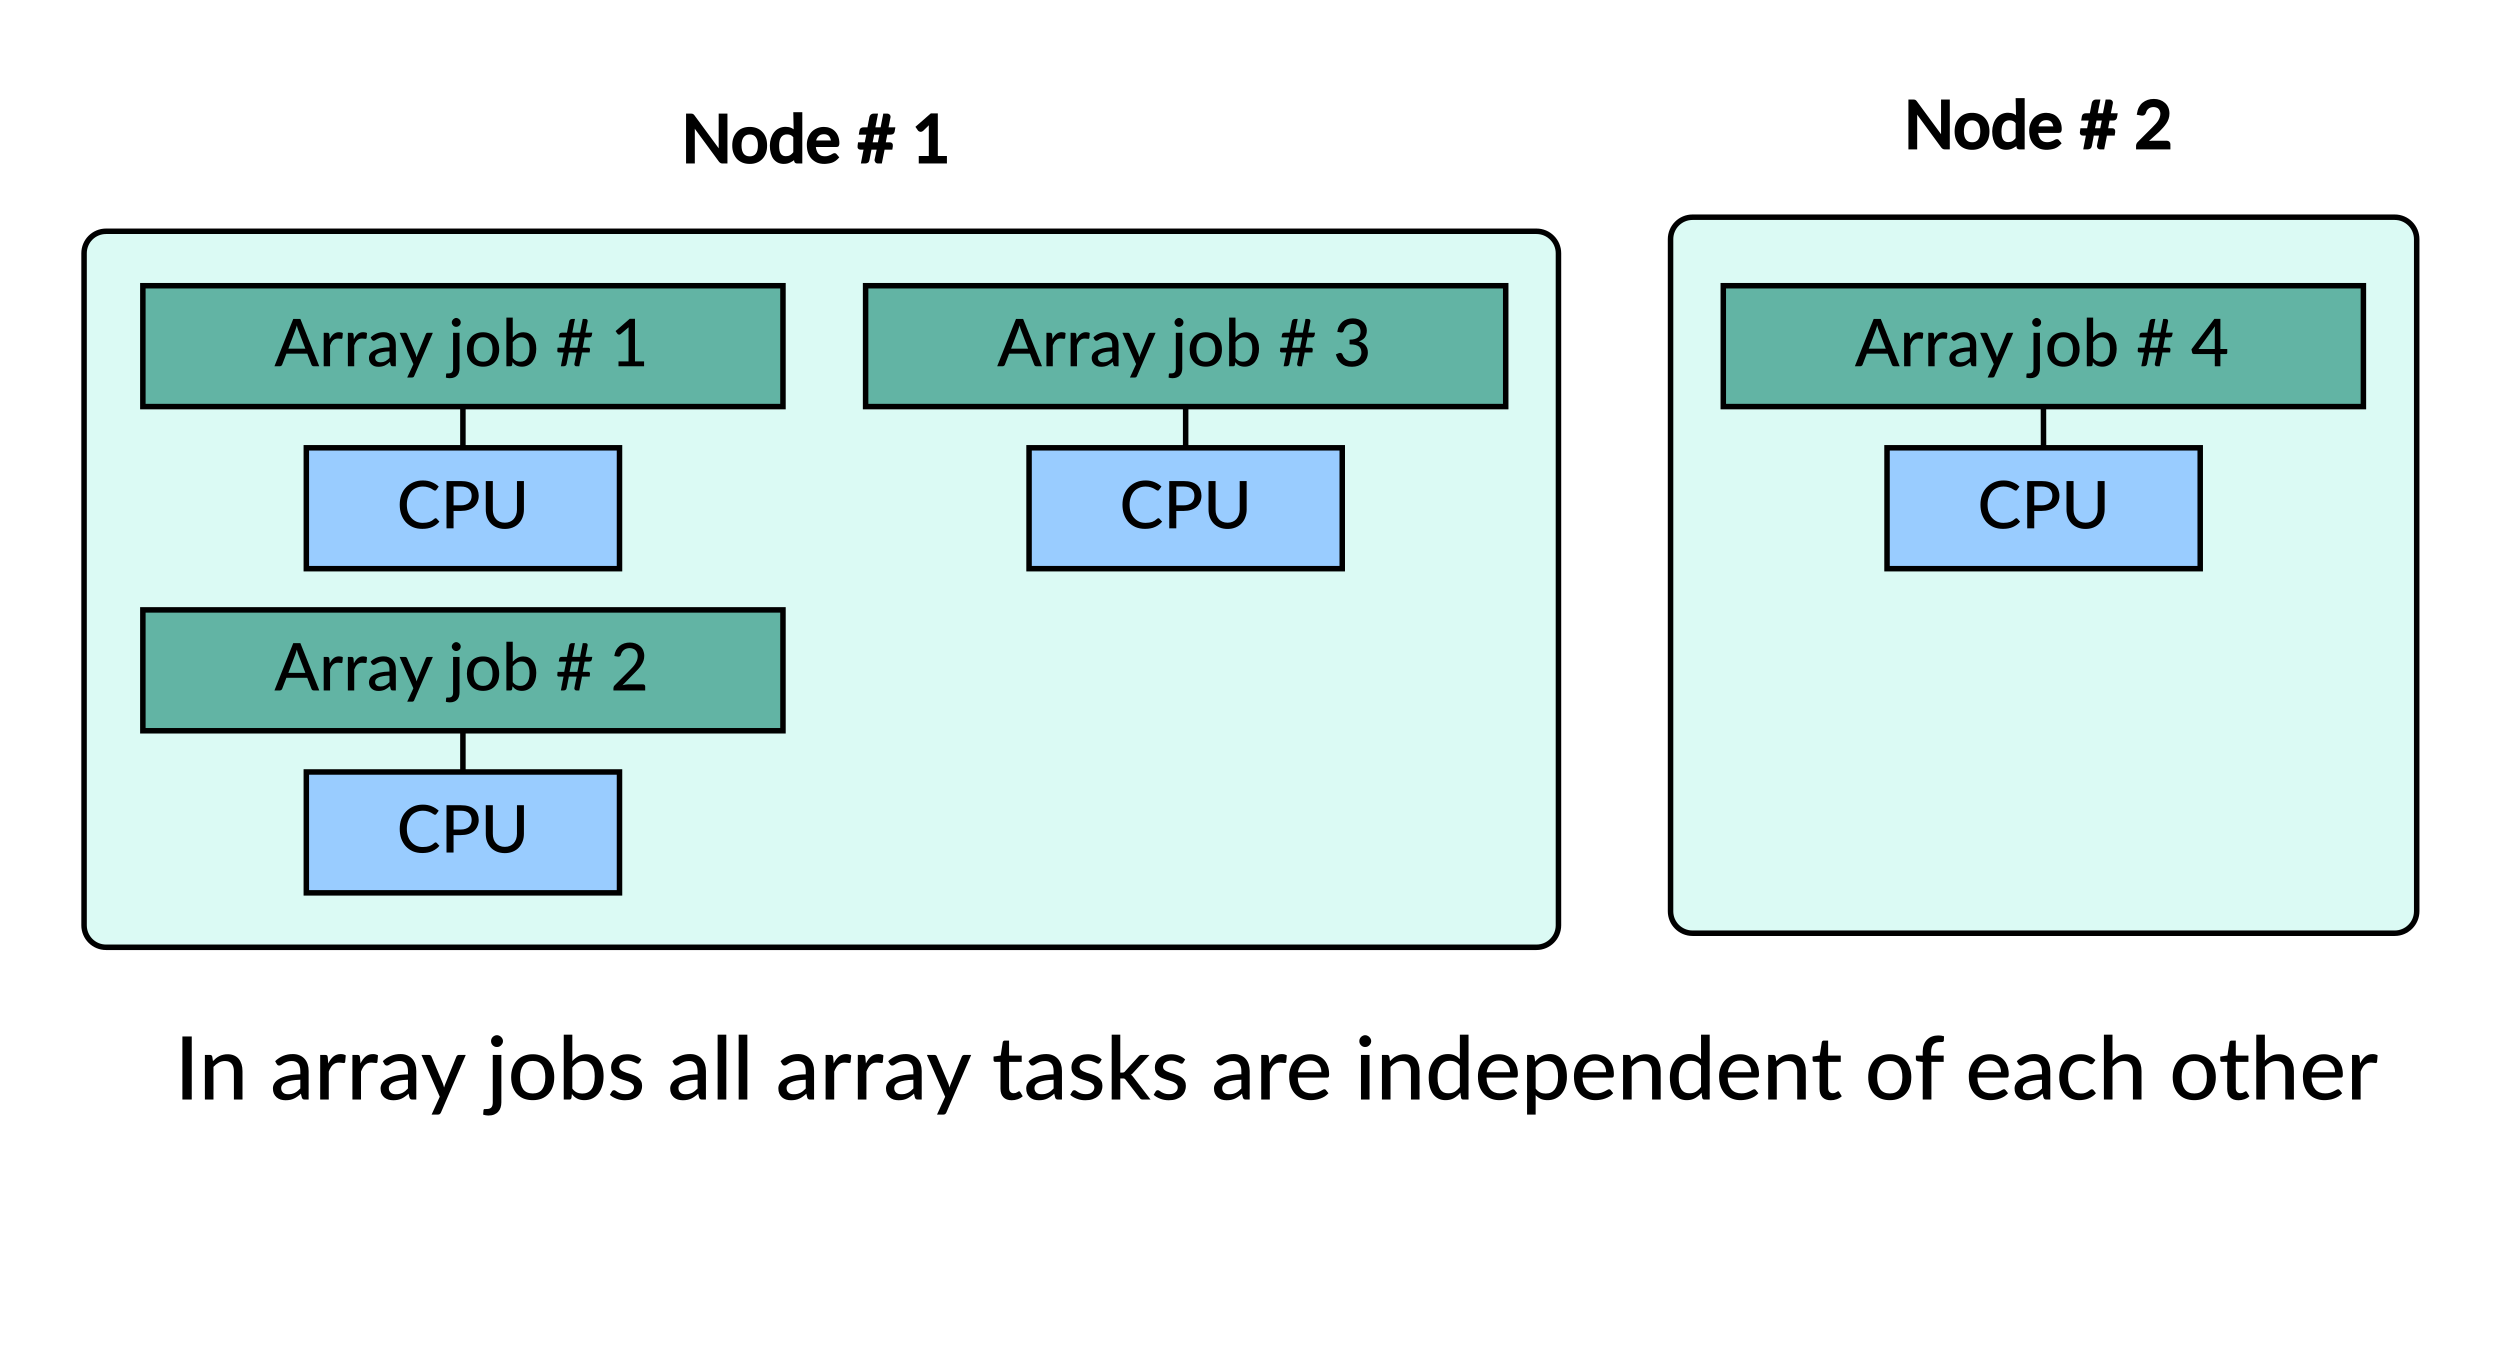
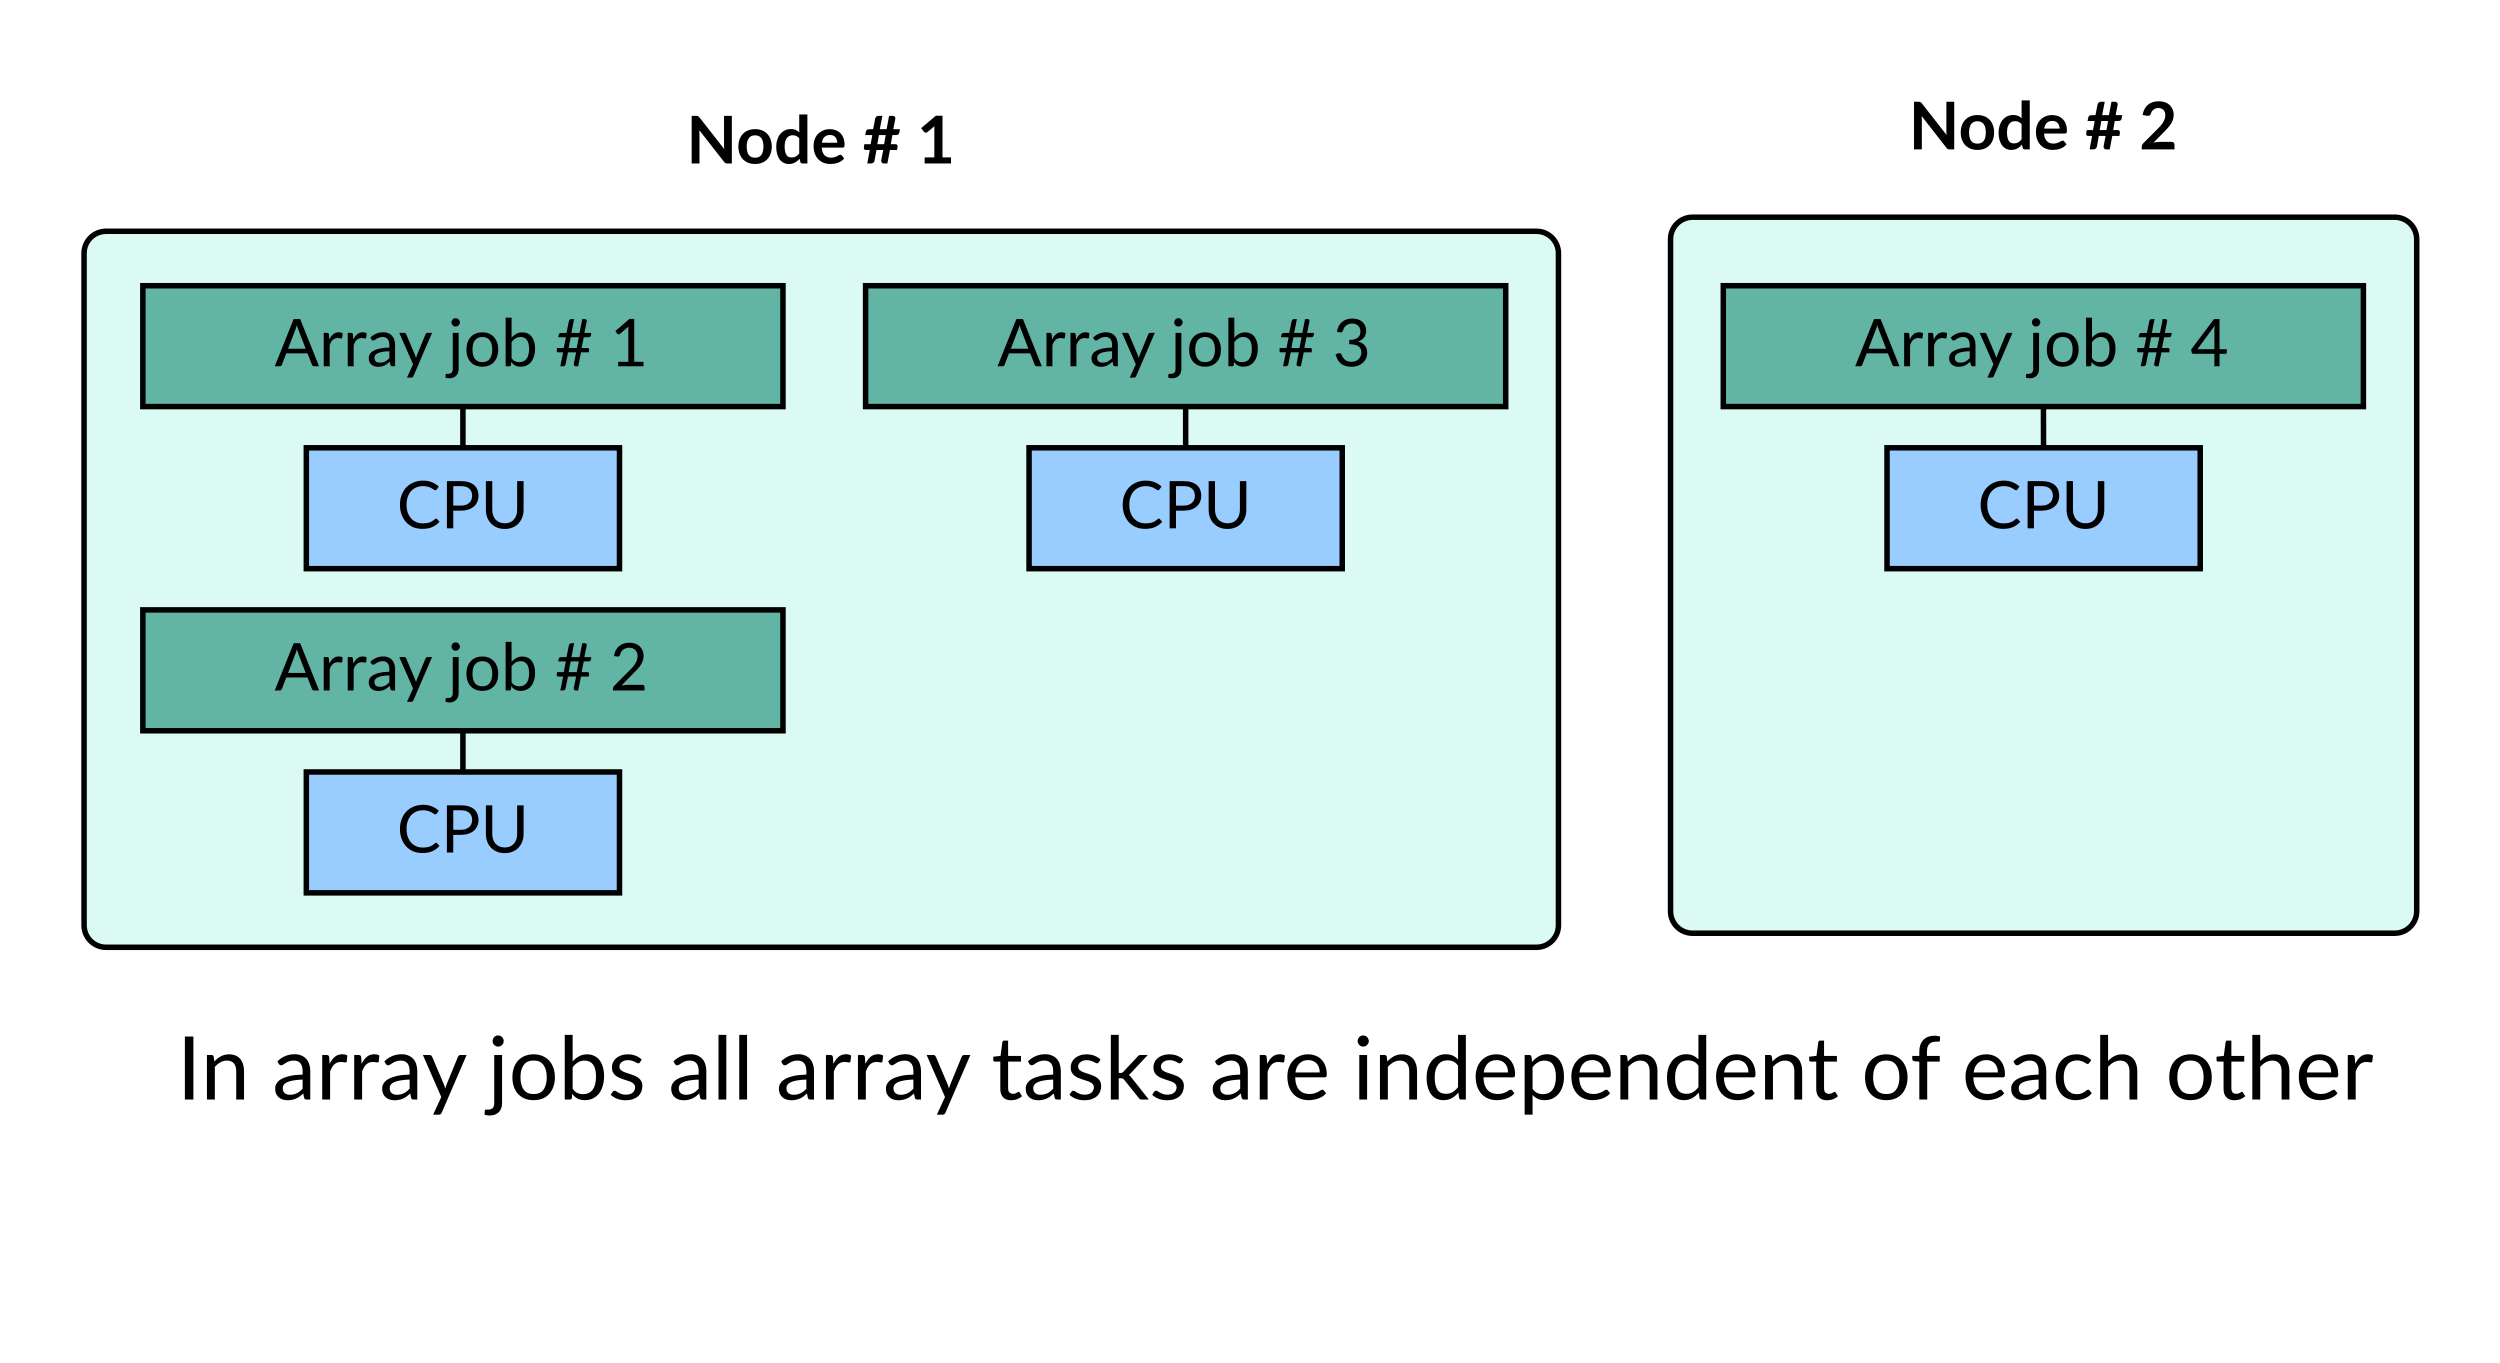
<svg xmlns="http://www.w3.org/2000/svg" fill-opacity="1" color-rendering="auto" color-interpolation="auto" text-rendering="auto" stroke="black" stroke-linecap="square" width="455" stroke-miterlimit="10" shape-rendering="auto" stroke-opacity="1" fill="black" stroke-dasharray="none" font-weight="normal" stroke-width="1" height="248" font-family="'Dialog'" font-style="normal" stroke-linejoin="miter" font-size="12px" stroke-dashoffset="0" image-rendering="auto">
  <defs id="genericDefs" />
  <g>
    <defs id="defs1">
      <clipPath clipPathUnits="userSpaceOnUse" id="clipPath1">
        <path d="M0 0 L455 0 L455 248 L0 248 L0 0 Z" />
      </clipPath>
      <clipPath clipPathUnits="userSpaceOnUse" id="clipPath2">
        <path d="M168 -27 L623 -27 L623 221 L168 221 L168 -27 Z" />
      </clipPath>
    </defs>
    <g fill="rgb(219,250,244)" text-rendering="geometricPrecision" shape-rendering="geometricPrecision" transform="matrix(1,0,0,1,-168,27)" stroke="rgb(219,250,244)">
      <rect x="472.039" y="12.533" clip-path="url(#clipPath2)" width="135.801" rx="4" ry="4" height="130.314" stroke="none" />
    </g>
    <g text-rendering="geometricPrecision" stroke-miterlimit="1.45" shape-rendering="geometricPrecision" transform="matrix(1,0,0,1,-168,27)" stroke-linecap="butt">
      <rect x="472.039" y="12.533" clip-path="url(#clipPath2)" fill="none" width="135.801" rx="4" ry="4" height="130.314" />
-       <text x="514.271" y="0.193" clip-path="url(#clipPath2)" font-family="'Lato Medium'" stroke="none" font-weight="bold" xml:space="preserve">Node # 2</text>
+       <text x="515.384" y="0.193" clip-path="url(#clipPath2)" font-family="'Lato'" stroke="none" font-weight="bold" xml:space="preserve">Node # 2</text>
    </g>
    <g fill="rgb(219,250,244)" text-rendering="geometricPrecision" shape-rendering="geometricPrecision" transform="matrix(1,0,0,1,-168,27)" stroke="rgb(219,250,244)">
      <rect x="183.3" y="15.093" clip-path="url(#clipPath2)" width="268.339" rx="4" ry="4" height="130.314" stroke="none" />
    </g>
    <g text-rendering="geometricPrecision" stroke-miterlimit="1.45" shape-rendering="geometricPrecision" transform="matrix(1,0,0,1,-168,27)" stroke-linecap="butt">
      <rect x="183.3" y="15.093" clip-path="url(#clipPath2)" fill="none" width="268.339" rx="4" ry="4" height="130.314" />
-       <text x="291.801" y="2.753" clip-path="url(#clipPath2)" font-family="'Lato Medium'" stroke="none" font-weight="bold" xml:space="preserve">Node # 1</text>
+       <text x="292.914" y="2.753" clip-path="url(#clipPath2)" font-family="'Lato'" stroke="none" font-weight="bold" xml:space="preserve">Node # 1</text>
    </g>
    <g fill="rgb(98,180,164)" text-rendering="geometricPrecision" shape-rendering="geometricPrecision" transform="matrix(1,0,0,1,-168,27)" stroke="rgb(98,180,164)">
      <rect x="194" width="116.5" height="22" y="25" clip-path="url(#clipPath2)" stroke="none" />
    </g>
    <g text-rendering="geometricPrecision" stroke-miterlimit="1.45" shape-rendering="geometricPrecision" transform="matrix(1,0,0,1,-168,27)" stroke-linecap="butt">
      <rect fill="none" x="194" width="116.5" height="22" y="25" clip-path="url(#clipPath2)" />
-       <text x="217.933" xml:space="preserve" y="39.66" clip-path="url(#clipPath2)" font-family="'Lato Medium'" stroke="none">Array job # 1</text>
+       <text x="217.975" xml:space="preserve" y="39.66" clip-path="url(#clipPath2)" font-family="'Lato'" stroke="none">Array job # 1</text>
    </g>
    <g fill="rgb(98,180,164)" text-rendering="geometricPrecision" shape-rendering="geometricPrecision" transform="matrix(1,0,0,1,-168,27)" stroke="rgb(98,180,164)">
      <rect x="325.539" width="116.5" height="22" y="25" clip-path="url(#clipPath2)" stroke="none" />
    </g>
    <g text-rendering="geometricPrecision" stroke-miterlimit="1.45" shape-rendering="geometricPrecision" transform="matrix(1,0,0,1,-168,27)" stroke-linecap="butt">
      <rect fill="none" x="325.539" width="116.5" height="22" y="25" clip-path="url(#clipPath2)" />
-       <text x="349.472" xml:space="preserve" y="39.66" clip-path="url(#clipPath2)" font-family="'Lato Medium'" stroke="none">Array job # 3</text>
+       <text x="349.514" xml:space="preserve" y="39.66" clip-path="url(#clipPath2)" font-family="'Lato'" stroke="none">Array job # 3</text>
    </g>
    <g fill="rgb(98,180,164)" text-rendering="geometricPrecision" shape-rendering="geometricPrecision" transform="matrix(1,0,0,1,-168,27)" stroke="rgb(98,180,164)">
      <rect x="194" width="116.5" height="22" y="84" clip-path="url(#clipPath2)" stroke="none" />
    </g>
    <g text-rendering="geometricPrecision" stroke-miterlimit="1.45" shape-rendering="geometricPrecision" transform="matrix(1,0,0,1,-168,27)" stroke-linecap="butt">
      <rect fill="none" x="194" width="116.5" height="22" y="84" clip-path="url(#clipPath2)" />
-       <text x="217.933" xml:space="preserve" y="98.66" clip-path="url(#clipPath2)" font-family="'Lato Medium'" stroke="none">Array job # 2</text>
+       <text x="217.975" xml:space="preserve" y="98.66" clip-path="url(#clipPath2)" font-family="'Lato'" stroke="none">Array job # 2</text>
    </g>
    <g fill="rgb(98,180,164)" text-rendering="geometricPrecision" shape-rendering="geometricPrecision" transform="matrix(1,0,0,1,-168,27)" stroke="rgb(98,180,164)">
      <rect x="481.639" width="116.5" height="22" y="25" clip-path="url(#clipPath2)" stroke="none" />
    </g>
    <g text-rendering="geometricPrecision" stroke-miterlimit="1.45" shape-rendering="geometricPrecision" transform="matrix(1,0,0,1,-168,27)" stroke-linecap="butt">
      <rect fill="none" x="481.639" width="116.5" height="22" y="25" clip-path="url(#clipPath2)" />
-       <text x="505.572" xml:space="preserve" y="39.66" clip-path="url(#clipPath2)" font-family="'Lato Medium'" stroke="none">Array job # 4</text>
+       <text x="505.614" xml:space="preserve" y="39.66" clip-path="url(#clipPath2)" font-family="'Lato'" stroke="none">Array job # 4</text>
    </g>
    <g fill="rgb(153,204,255)" text-rendering="geometricPrecision" shape-rendering="geometricPrecision" transform="matrix(1,0,0,1,-168,27)" stroke="rgb(153,204,255)">
      <rect x="223.75" width="57" height="22" y="54.5" clip-path="url(#clipPath2)" stroke="none" />
    </g>
    <g text-rendering="geometricPrecision" stroke-miterlimit="1.45" shape-rendering="geometricPrecision" transform="matrix(1,0,0,1,-168,27)" stroke-linecap="butt">
      <rect fill="none" x="223.75" width="57" height="22" y="54.5" clip-path="url(#clipPath2)" />
-       <text x="240.205" xml:space="preserve" y="69.16" clip-path="url(#clipPath2)" font-family="'Lato Medium'" stroke="none">CPU</text>
+       <text x="240.226" xml:space="preserve" y="69.16" clip-path="url(#clipPath2)" font-family="'Lato'" stroke="none">CPU</text>
    </g>
    <g fill="rgb(153,204,255)" text-rendering="geometricPrecision" shape-rendering="geometricPrecision" transform="matrix(1,0,0,1,-168,27)" stroke="rgb(153,204,255)">
      <rect x="355.289" width="57" height="22" y="54.5" clip-path="url(#clipPath2)" stroke="none" />
    </g>
    <g text-rendering="geometricPrecision" stroke-miterlimit="1.45" shape-rendering="geometricPrecision" transform="matrix(1,0,0,1,-168,27)" stroke-linecap="butt">
      <rect fill="none" x="355.289" width="57" height="22" y="54.5" clip-path="url(#clipPath2)" />
-       <text x="371.744" xml:space="preserve" y="69.16" clip-path="url(#clipPath2)" font-family="'Lato Medium'" stroke="none">CPU</text>
+       <text x="371.765" xml:space="preserve" y="69.16" clip-path="url(#clipPath2)" font-family="'Lato'" stroke="none">CPU</text>
    </g>
    <g fill="rgb(153,204,255)" text-rendering="geometricPrecision" shape-rendering="geometricPrecision" transform="matrix(1,0,0,1,-168,27)" stroke="rgb(153,204,255)">
      <rect x="223.75" width="57" height="22" y="113.5" clip-path="url(#clipPath2)" stroke="none" />
    </g>
    <g text-rendering="geometricPrecision" stroke-miterlimit="1.45" shape-rendering="geometricPrecision" transform="matrix(1,0,0,1,-168,27)" stroke-linecap="butt">
      <rect fill="none" x="223.75" width="57" height="22" y="113.5" clip-path="url(#clipPath2)" />
-       <text x="240.205" xml:space="preserve" y="128.16" clip-path="url(#clipPath2)" font-family="'Lato Medium'" stroke="none">CPU</text>
+       <text x="240.226" xml:space="preserve" y="128.16" clip-path="url(#clipPath2)" font-family="'Lato'" stroke="none">CPU</text>
    </g>
    <g fill="rgb(153,204,255)" text-rendering="geometricPrecision" shape-rendering="geometricPrecision" transform="matrix(1,0,0,1,-168,27)" stroke="rgb(153,204,255)">
      <rect x="511.439" width="57" height="22" y="54.5" clip-path="url(#clipPath2)" stroke="none" />
    </g>
    <g text-rendering="geometricPrecision" stroke-miterlimit="1.45" shape-rendering="geometricPrecision" transform="matrix(1,0,0,1,-168,27)" stroke-linecap="butt">
      <rect fill="none" x="511.439" width="57" height="22" y="54.5" clip-path="url(#clipPath2)" />
-       <text x="527.894" xml:space="preserve" y="69.16" clip-path="url(#clipPath2)" font-family="'Lato Medium'" stroke="none">CPU</text>
-       <text x="199.773" font-size="16px" y="173.12" clip-path="url(#clipPath2)" font-family="'Lato Medium'" stroke="none" xml:space="preserve">In array jobs all array tasks are independent of each other</text>
+       <text x="527.915" xml:space="preserve" y="69.16" clip-path="url(#clipPath2)" font-family="'Lato'" stroke="none">CPU</text>
+       <text x="200.181" font-size="16px" y="173.12" clip-path="url(#clipPath2)" font-family="'Lato'" stroke="none" xml:space="preserve">In array jobs all array tasks are independent of each other</text>
      <path fill="none" d="M252.25 47 L252.25 54.5" clip-path="url(#clipPath2)" />
      <path fill="none" d="M383.789 47 L383.789 54.5" clip-path="url(#clipPath2)" />
      <path fill="none" d="M252.25 106 L252.25 113.5" clip-path="url(#clipPath2)" />
      <path fill="none" d="M539.908 47 L539.92 54.5" clip-path="url(#clipPath2)" />
    </g>
  </g>
</svg>
